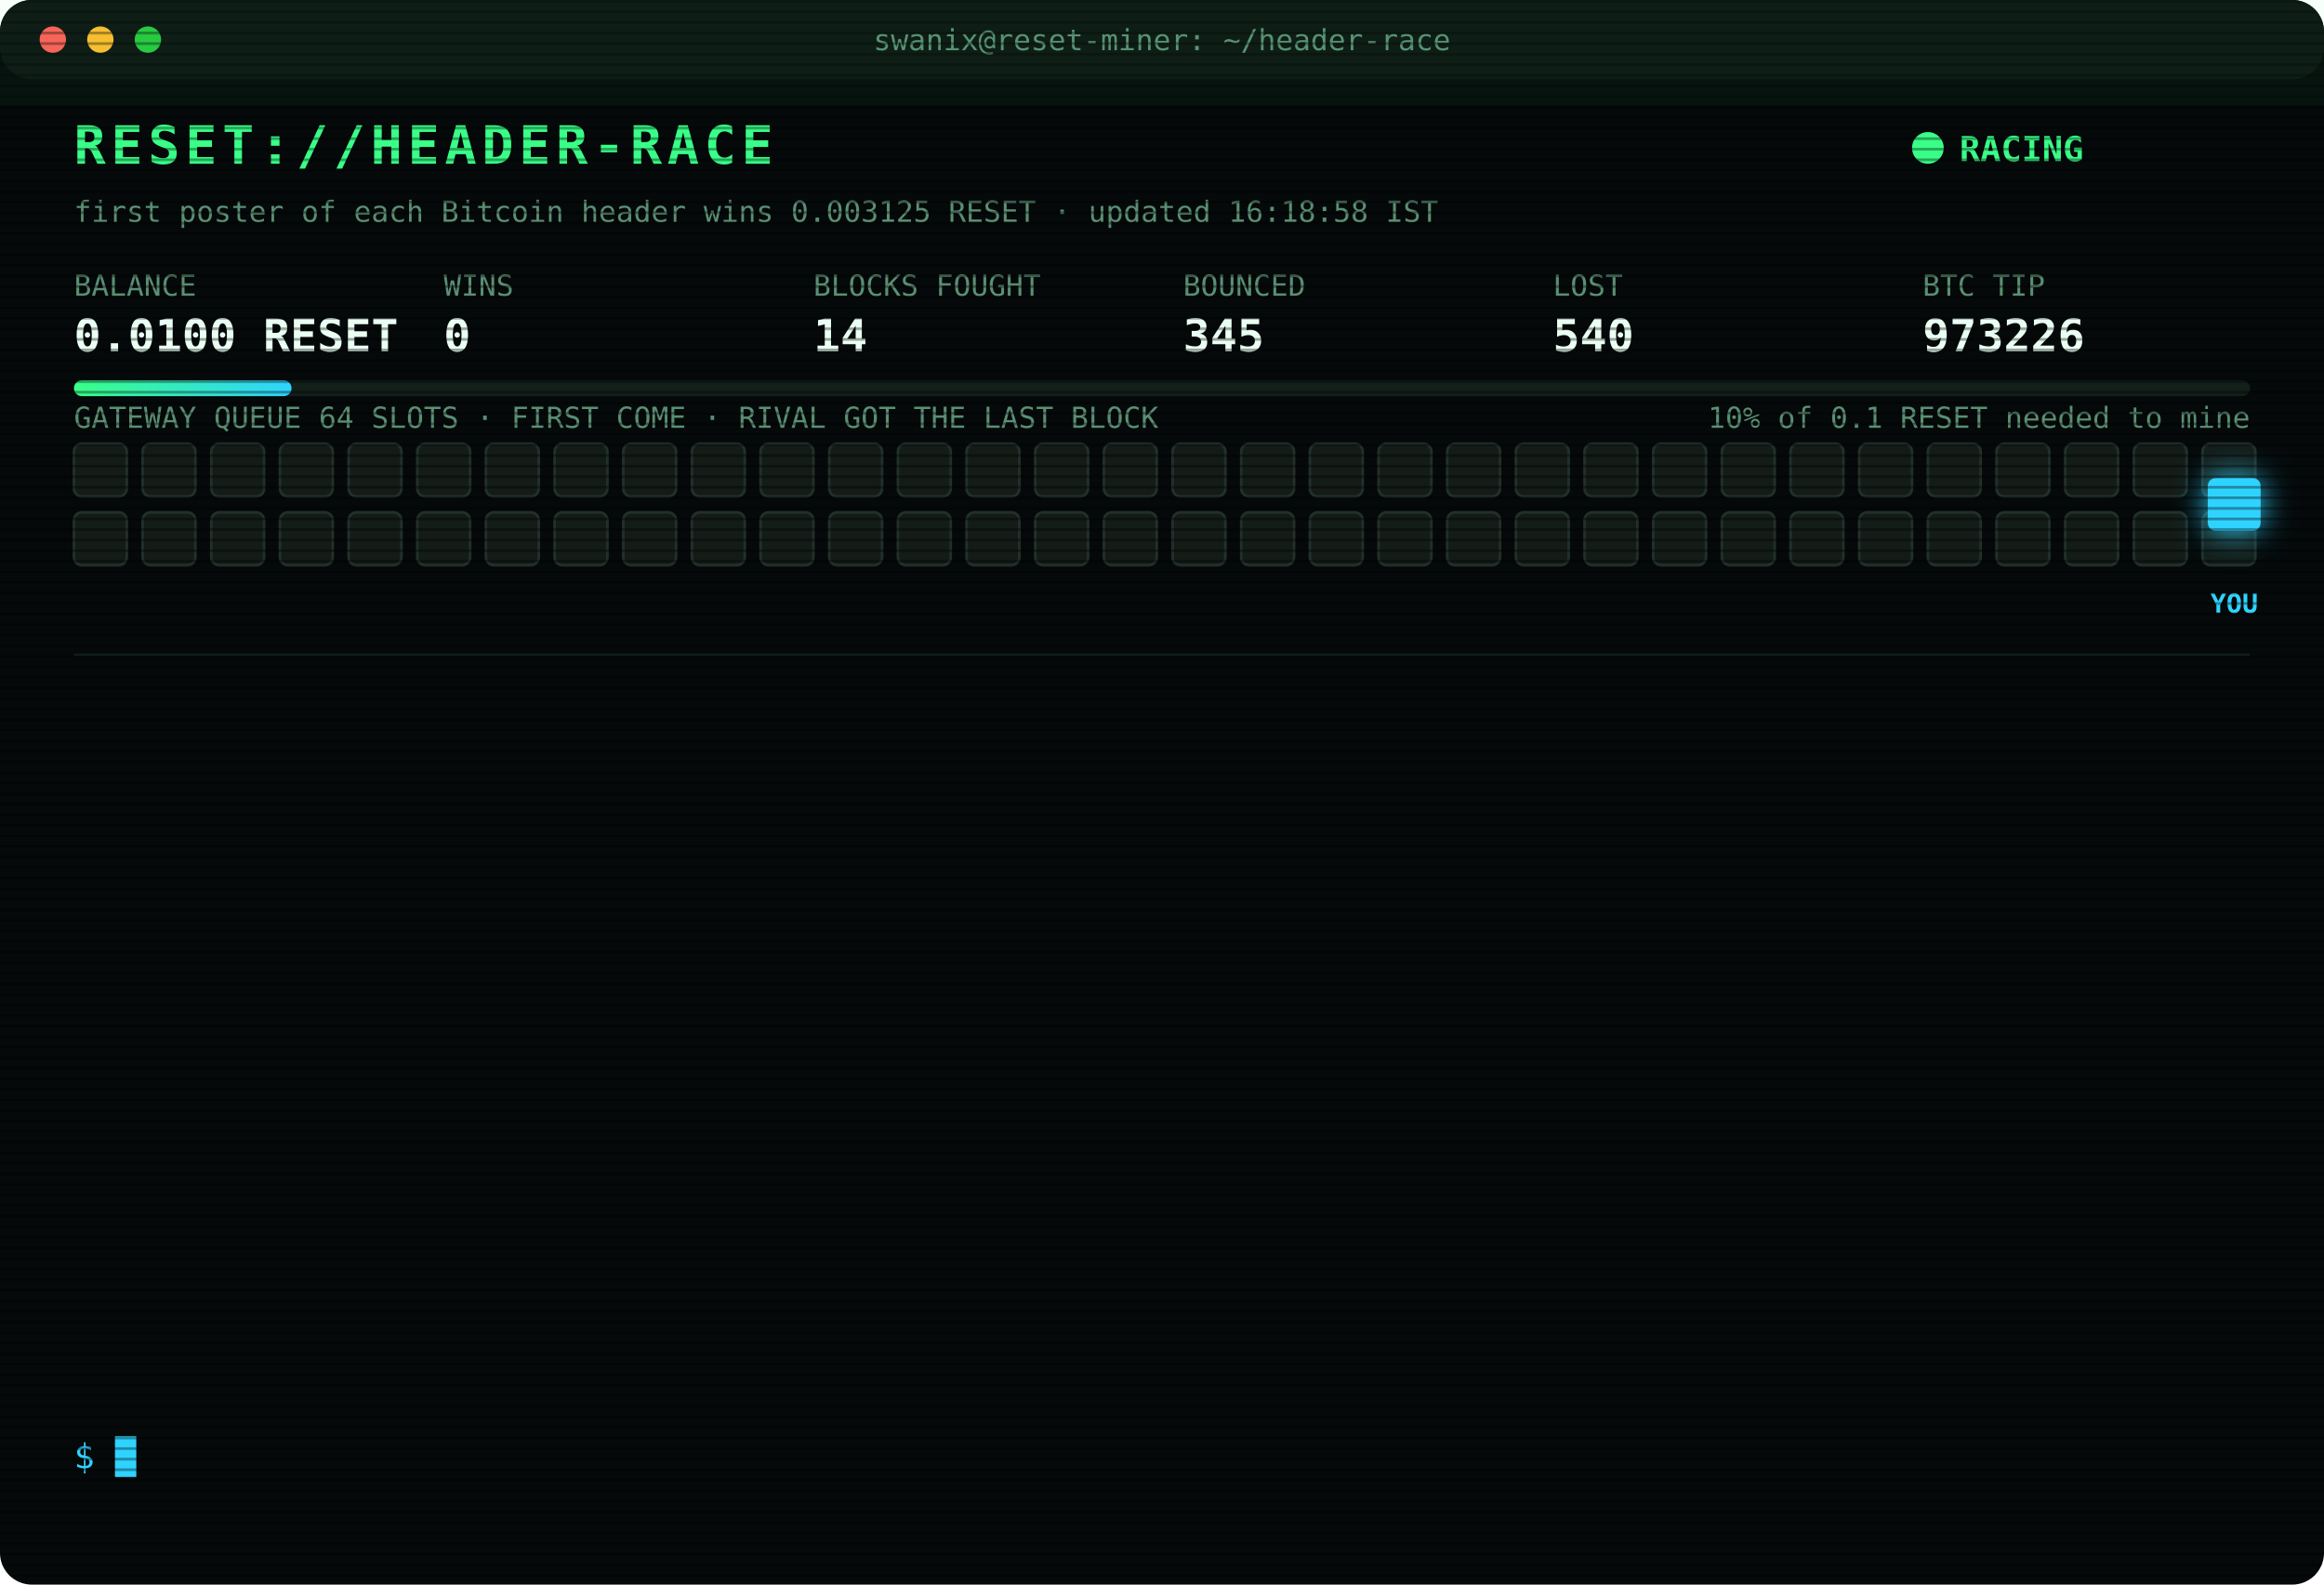
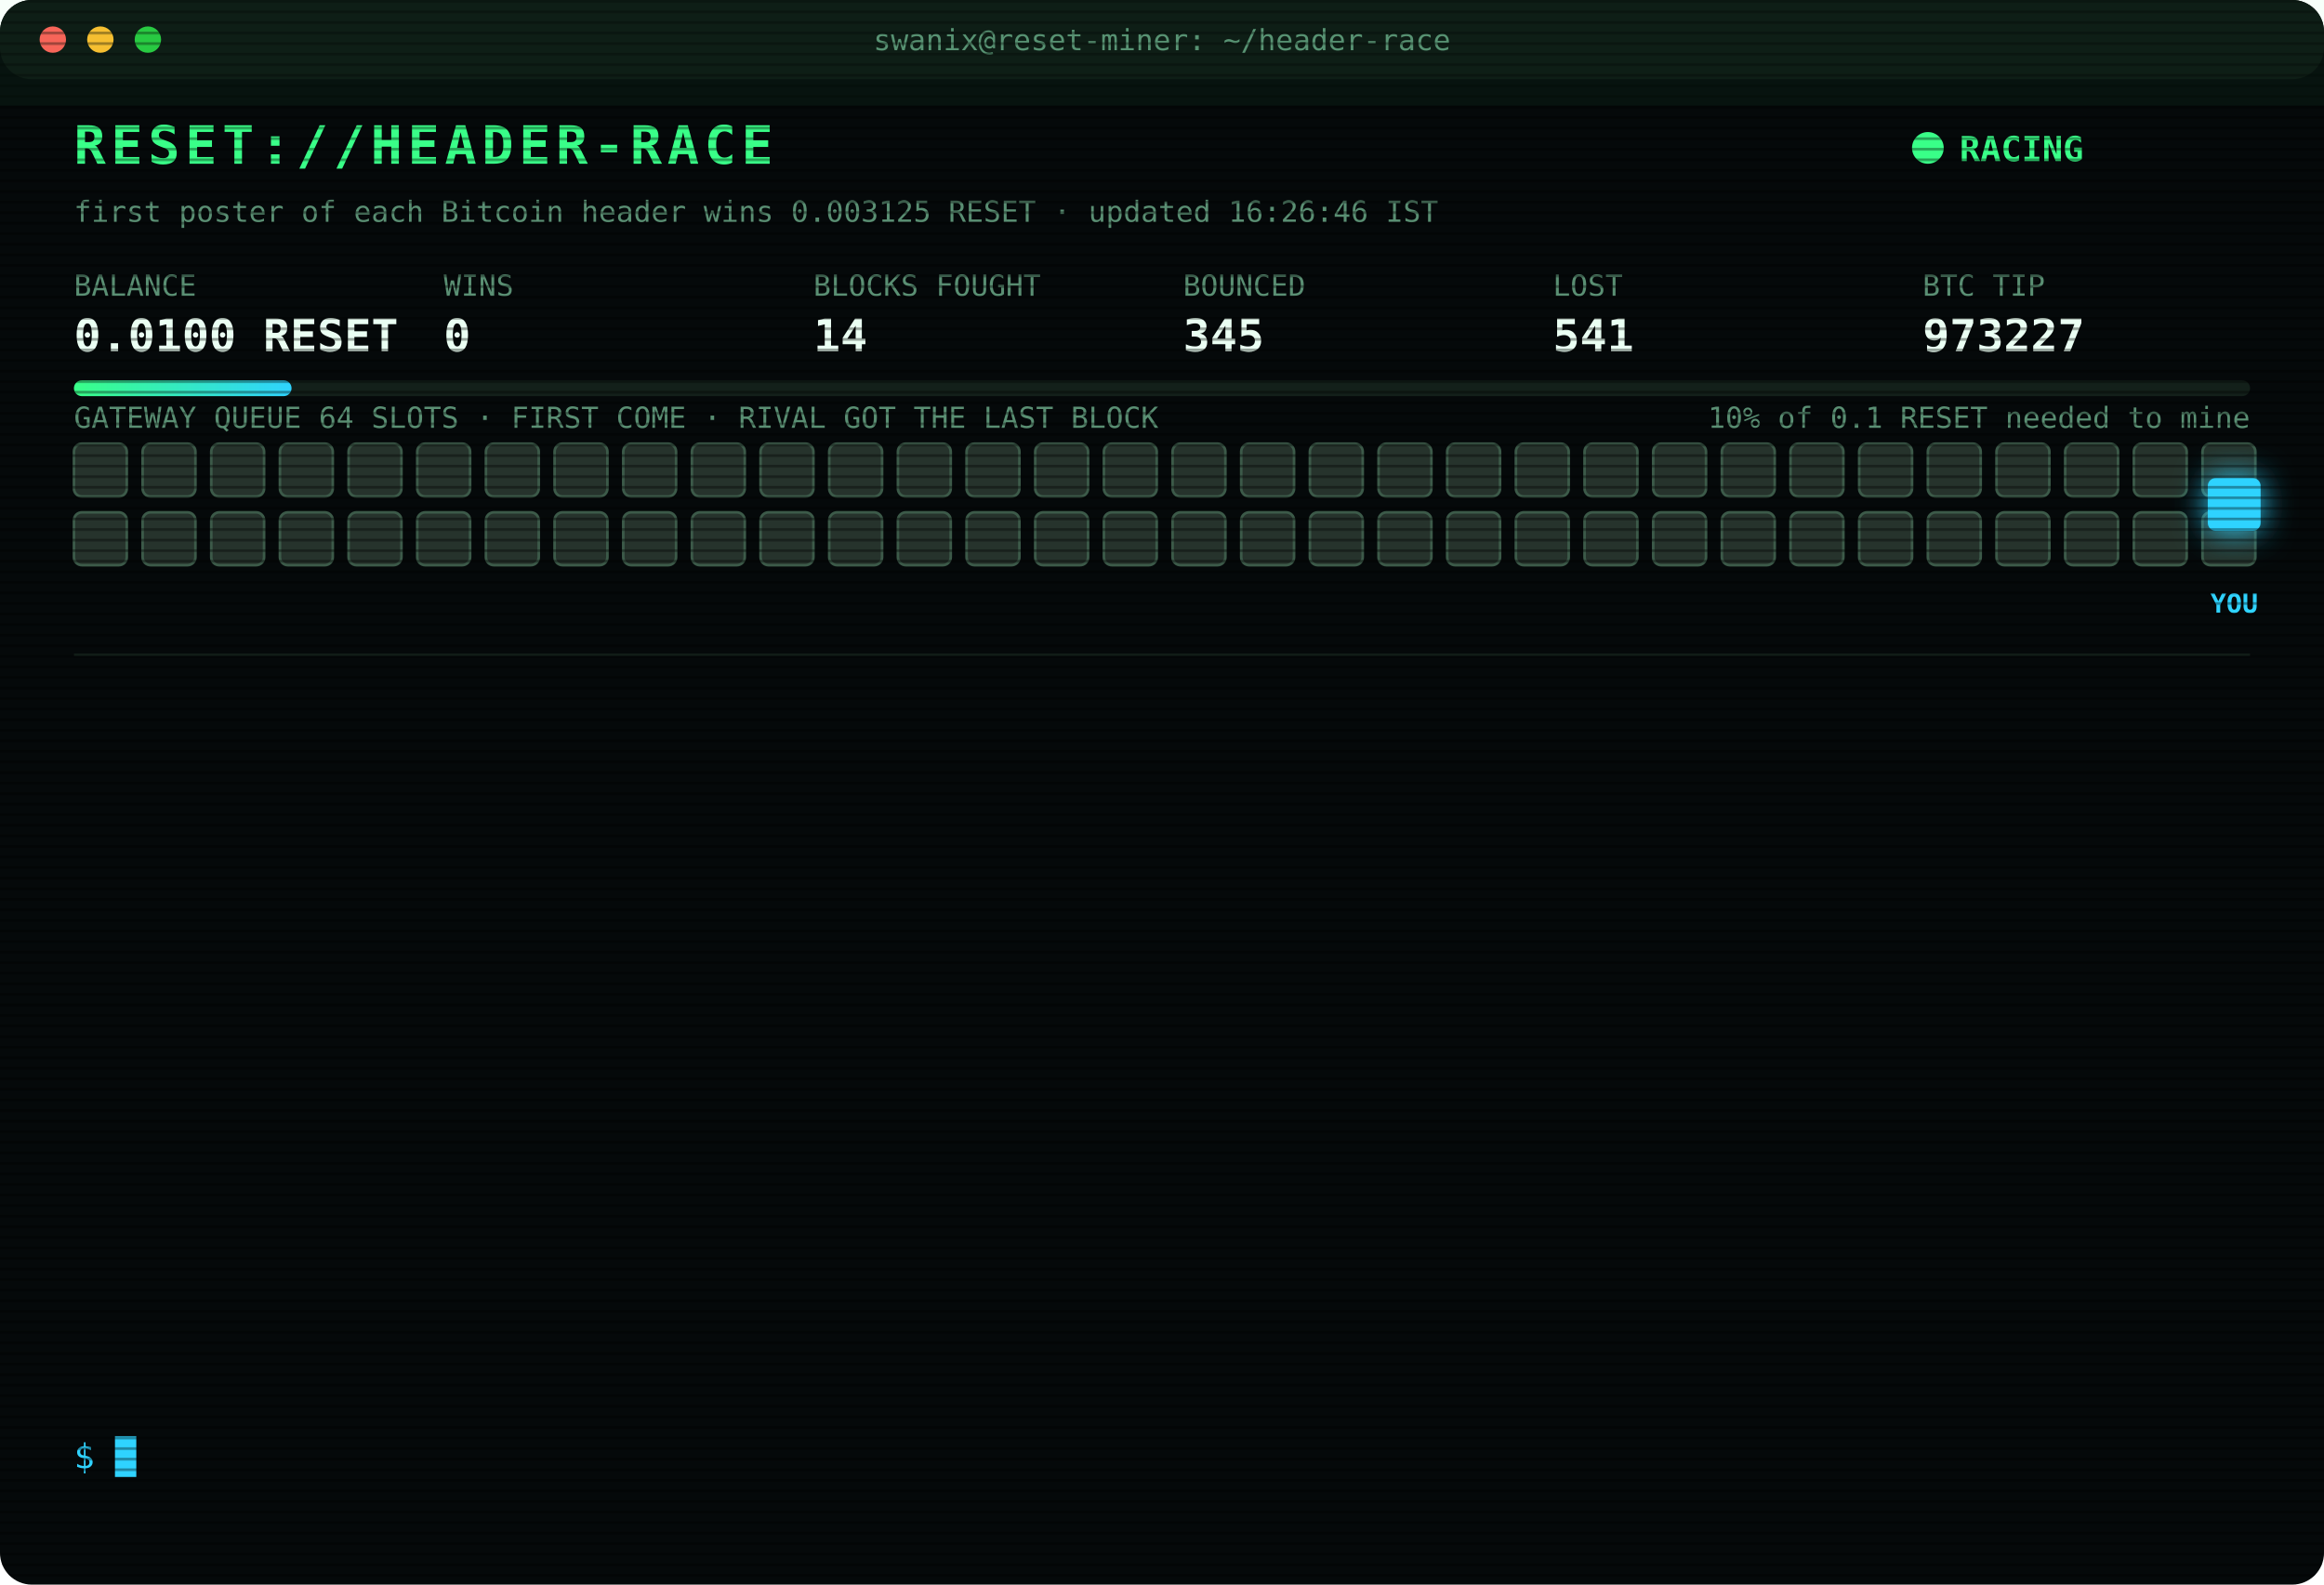
<svg xmlns="http://www.w3.org/2000/svg" width="880" height="600" viewBox="0 0 880 600" font-family="ui-monospace,SFMono-Regular,Menlo,Consolas,monospace">
  <style>
text{font-size:13px;fill:#7CFFB2}
.title{font-size:20px;font-weight:700;fill:#39FF88;letter-spacing:2px;animation:glitch 3s infinite steps(1)}
.sub{fill:#2fd3ff}.k{fill:#5a8f73;font-size:11px}.v{font-size:17px;font-weight:700;fill:#eafff3}
.ts{fill:#3f6b56}.boot{fill:#2fd3ff}.dim{fill:#5a8f73}.bad{fill:#ff4d6d}.warn{fill:#ffd23f}.mag{fill:#ff5cf0}.win{fill:#39FF88;font-weight:700}
.tag{font-size:10px;fill:#2fd3ff;font-weight:700}
.rival{fill:#26332c;stroke:#3c5a49;animation:jam 1.2s infinite alternate}
.idle{fill:#141c18;stroke:#22302a;animation:breathe 4s infinite}
.me{fill:#2fd3ff;filter:drop-shadow(0 0 6px #2fd3ff)}
.hover{animation:nudge 1.1s infinite ease-in-out}.bounce{animation:kick 1.4s infinite}
.ln{opacity:0;animation:in .4s forwards}
.cur{animation:blink 1s infinite steps(1)}
.scan{animation:scan 6s infinite linear}
.led{animation:blink 1.4s infinite}
@keyframes in{from{opacity:0;transform:translateX(-6px)}to{opacity:1;transform:none}}
@keyframes blink{50%{opacity:0}}
@keyframes jam{to{fill:#33463b}}
@keyframes breathe{50%{opacity:.4}}
@keyframes nudge{50%{transform:translateX(-10px)}}
@keyframes kick{0%,100%{transform:none}30%{transform:translateX(-14px)}55%{transform:translateX(10px) translateY(-6px)}}
@keyframes glitch{0%,92%{transform:none}93%{transform:translateX(2px);fill:#ff4d6d}95%{transform:translateX(-2px);fill:#2fd3ff}97%{transform:none}}
@keyframes scan{from{transform:translateY(-40px)}to{transform:translateY(600px)}}
</style>
  <defs>
    <pattern id="sl" width="4" height="4" patternUnits="userSpaceOnUse">
      <rect width="4" height="1" fill="#000" opacity=".35" />
    </pattern>
    <linearGradient id="bar">
      <stop offset="0" stop-color="#39FF88" />
      <stop offset="1" stop-color="#2fd3ff" />
    </linearGradient>
  </defs>
  <rect width="880" height="600" rx="12" fill="#05090a" />
  <rect width="880" height="30" rx="12" fill="#0d1512" />
  <circle cx="20" cy="15" r="5" fill="#ff5f57" />
  <circle cx="38" cy="15" r="5" fill="#febc2e" />
  <circle cx="56" cy="15" r="5" fill="#28c840" />
  <text x="440" y="19" text-anchor="middle" class="k">swanix@reset-miner: ~/header-race</text>
  <text x="28" y="62" class="title">RESET://HEADER-RACE</text>
  <circle class="led" cx="730" cy="56" r="6" fill="#39FF88" />
  <text x="742" y="61" class="win">RACING</text>
-   <text x="28" y="84" class="k">first poster of each Bitcoin header wins 0.003125 RESET · updated 16:18:58 IST</text>
+   <text x="28" y="84" class="k">first poster of each Bitcoin header wins 0.003125 RESET · updated 16:26:46 IST</text>
  <text x="28" y="112" class="k">BALANCE</text>
  <text x="28" y="133" class="v">0.0100 RESET</text>
  <text x="168" y="112" class="k">WINS</text>
  <text x="168" y="133" class="v">0</text>
  <text x="308" y="112" class="k">BLOCKS FOUGHT</text>
  <text x="308" y="133" class="v">14</text>
  <text x="448" y="112" class="k">BOUNCED</text>
  <text x="448" y="133" class="v">345</text>
  <text x="588" y="112" class="k">LOST</text>
-   <text x="588" y="133" class="v">540</text>
+   <text x="588" y="133" class="v">541</text>
  <text x="728" y="112" class="k">BTC TIP</text>
-   <text x="728" y="133" class="v">973226</text>
+   <text x="728" y="133" class="v">973227</text>
  <rect x="28" y="144" width="824" height="6" rx="3" fill="#13201a" />
  <rect x="28" y="144" width="82.4" height="6" rx="3" fill="url(#bar)" />
  <text x="852" y="162" text-anchor="end" class="k">10% of 0.1 RESET needed to mine</text>
  <text x="28" y="162" class="k">GATEWAY QUEUE 64 SLOTS · FIRST COME · RIVAL GOT THE LAST BLOCK</text>
-   <rect class="idle" x="28" y="168" width="20" height="20" rx="3" style="animation-delay:0.00s" />
-   <rect class="idle" x="54" y="168" width="20" height="20" rx="3" style="animation-delay:0.05s" />
-   <rect class="idle" x="80" y="168" width="20" height="20" rx="3" style="animation-delay:0.10s" />
-   <rect class="idle" x="106" y="168" width="20" height="20" rx="3" style="animation-delay:0.15s" />
-   <rect class="idle" x="132" y="168" width="20" height="20" rx="3" style="animation-delay:0.20s" />
-   <rect class="idle" x="158" y="168" width="20" height="20" rx="3" style="animation-delay:0.25s" />
-   <rect class="idle" x="184" y="168" width="20" height="20" rx="3" style="animation-delay:0.30s" />
-   <rect class="idle" x="210" y="168" width="20" height="20" rx="3" style="animation-delay:0.35s" />
-   <rect class="idle" x="236" y="168" width="20" height="20" rx="3" style="animation-delay:0.40s" />
-   <rect class="idle" x="262" y="168" width="20" height="20" rx="3" style="animation-delay:0.45s" />
-   <rect class="idle" x="288" y="168" width="20" height="20" rx="3" style="animation-delay:0.50s" />
-   <rect class="idle" x="314" y="168" width="20" height="20" rx="3" style="animation-delay:0.55s" />
-   <rect class="idle" x="340" y="168" width="20" height="20" rx="3" style="animation-delay:0.60s" />
-   <rect class="idle" x="366" y="168" width="20" height="20" rx="3" style="animation-delay:0.65s" />
-   <rect class="idle" x="392" y="168" width="20" height="20" rx="3" style="animation-delay:0.70s" />
-   <rect class="idle" x="418" y="168" width="20" height="20" rx="3" style="animation-delay:0.75s" />
-   <rect class="idle" x="444" y="168" width="20" height="20" rx="3" style="animation-delay:0.80s" />
-   <rect class="idle" x="470" y="168" width="20" height="20" rx="3" style="animation-delay:0.85s" />
-   <rect class="idle" x="496" y="168" width="20" height="20" rx="3" style="animation-delay:0.90s" />
-   <rect class="idle" x="522" y="168" width="20" height="20" rx="3" style="animation-delay:0.95s" />
-   <rect class="idle" x="548" y="168" width="20" height="20" rx="3" style="animation-delay:1.00s" />
-   <rect class="idle" x="574" y="168" width="20" height="20" rx="3" style="animation-delay:1.05s" />
-   <rect class="idle" x="600" y="168" width="20" height="20" rx="3" style="animation-delay:1.10s" />
-   <rect class="idle" x="626" y="168" width="20" height="20" rx="3" style="animation-delay:1.15s" />
-   <rect class="idle" x="652" y="168" width="20" height="20" rx="3" style="animation-delay:1.20s" />
-   <rect class="idle" x="678" y="168" width="20" height="20" rx="3" style="animation-delay:1.25s" />
-   <rect class="idle" x="704" y="168" width="20" height="20" rx="3" style="animation-delay:1.30s" />
-   <rect class="idle" x="730" y="168" width="20" height="20" rx="3" style="animation-delay:1.35s" />
-   <rect class="idle" x="756" y="168" width="20" height="20" rx="3" style="animation-delay:1.40s" />
-   <rect class="idle" x="782" y="168" width="20" height="20" rx="3" style="animation-delay:1.45s" />
-   <rect class="idle" x="808" y="168" width="20" height="20" rx="3" style="animation-delay:1.50s" />
-   <rect class="idle" x="834" y="168" width="20" height="20" rx="3" style="animation-delay:1.55s" />
-   <rect class="idle" x="28" y="194" width="20" height="20" rx="3" style="animation-delay:1.60s" />
-   <rect class="idle" x="54" y="194" width="20" height="20" rx="3" style="animation-delay:1.65s" />
-   <rect class="idle" x="80" y="194" width="20" height="20" rx="3" style="animation-delay:1.70s" />
-   <rect class="idle" x="106" y="194" width="20" height="20" rx="3" style="animation-delay:1.75s" />
-   <rect class="idle" x="132" y="194" width="20" height="20" rx="3" style="animation-delay:1.80s" />
-   <rect class="idle" x="158" y="194" width="20" height="20" rx="3" style="animation-delay:1.85s" />
-   <rect class="idle" x="184" y="194" width="20" height="20" rx="3" style="animation-delay:1.90s" />
-   <rect class="idle" x="210" y="194" width="20" height="20" rx="3" style="animation-delay:1.95s" />
-   <rect class="idle" x="236" y="194" width="20" height="20" rx="3" style="animation-delay:2.00s" />
-   <rect class="idle" x="262" y="194" width="20" height="20" rx="3" style="animation-delay:2.05s" />
-   <rect class="idle" x="288" y="194" width="20" height="20" rx="3" style="animation-delay:2.10s" />
-   <rect class="idle" x="314" y="194" width="20" height="20" rx="3" style="animation-delay:2.15s" />
-   <rect class="idle" x="340" y="194" width="20" height="20" rx="3" style="animation-delay:2.20s" />
-   <rect class="idle" x="366" y="194" width="20" height="20" rx="3" style="animation-delay:2.25s" />
-   <rect class="idle" x="392" y="194" width="20" height="20" rx="3" style="animation-delay:2.30s" />
-   <rect class="idle" x="418" y="194" width="20" height="20" rx="3" style="animation-delay:2.35s" />
-   <rect class="idle" x="444" y="194" width="20" height="20" rx="3" style="animation-delay:2.40s" />
-   <rect class="idle" x="470" y="194" width="20" height="20" rx="3" style="animation-delay:2.45s" />
-   <rect class="idle" x="496" y="194" width="20" height="20" rx="3" style="animation-delay:2.50s" />
-   <rect class="idle" x="522" y="194" width="20" height="20" rx="3" style="animation-delay:2.55s" />
-   <rect class="idle" x="548" y="194" width="20" height="20" rx="3" style="animation-delay:2.60s" />
-   <rect class="idle" x="574" y="194" width="20" height="20" rx="3" style="animation-delay:2.65s" />
-   <rect class="idle" x="600" y="194" width="20" height="20" rx="3" style="animation-delay:2.70s" />
-   <rect class="idle" x="626" y="194" width="20" height="20" rx="3" style="animation-delay:2.75s" />
-   <rect class="idle" x="652" y="194" width="20" height="20" rx="3" style="animation-delay:2.80s" />
-   <rect class="idle" x="678" y="194" width="20" height="20" rx="3" style="animation-delay:2.85s" />
-   <rect class="idle" x="704" y="194" width="20" height="20" rx="3" style="animation-delay:2.90s" />
-   <rect class="idle" x="730" y="194" width="20" height="20" rx="3" style="animation-delay:2.95s" />
-   <rect class="idle" x="756" y="194" width="20" height="20" rx="3" style="animation-delay:3.00s" />
-   <rect class="idle" x="782" y="194" width="20" height="20" rx="3" style="animation-delay:3.05s" />
-   <rect class="idle" x="808" y="194" width="20" height="20" rx="3" style="animation-delay:3.10s" />
-   <rect class="idle" x="834" y="194" width="20" height="20" rx="3" style="animation-delay:3.15s" />
+   <rect class="rival" x="28" y="168" width="20" height="20" rx="3" style="animation-delay:0.00s" />
+   <rect class="rival" x="54" y="168" width="20" height="20" rx="3" style="animation-delay:0.05s" />
+   <rect class="rival" x="80" y="168" width="20" height="20" rx="3" style="animation-delay:0.10s" />
+   <rect class="rival" x="106" y="168" width="20" height="20" rx="3" style="animation-delay:0.15s" />
+   <rect class="rival" x="132" y="168" width="20" height="20" rx="3" style="animation-delay:0.20s" />
+   <rect class="rival" x="158" y="168" width="20" height="20" rx="3" style="animation-delay:0.25s" />
+   <rect class="rival" x="184" y="168" width="20" height="20" rx="3" style="animation-delay:0.30s" />
+   <rect class="rival" x="210" y="168" width="20" height="20" rx="3" style="animation-delay:0.35s" />
+   <rect class="rival" x="236" y="168" width="20" height="20" rx="3" style="animation-delay:0.40s" />
+   <rect class="rival" x="262" y="168" width="20" height="20" rx="3" style="animation-delay:0.45s" />
+   <rect class="rival" x="288" y="168" width="20" height="20" rx="3" style="animation-delay:0.50s" />
+   <rect class="rival" x="314" y="168" width="20" height="20" rx="3" style="animation-delay:0.55s" />
+   <rect class="rival" x="340" y="168" width="20" height="20" rx="3" style="animation-delay:0.60s" />
+   <rect class="rival" x="366" y="168" width="20" height="20" rx="3" style="animation-delay:0.65s" />
+   <rect class="rival" x="392" y="168" width="20" height="20" rx="3" style="animation-delay:0.70s" />
+   <rect class="rival" x="418" y="168" width="20" height="20" rx="3" style="animation-delay:0.75s" />
+   <rect class="rival" x="444" y="168" width="20" height="20" rx="3" style="animation-delay:0.80s" />
+   <rect class="rival" x="470" y="168" width="20" height="20" rx="3" style="animation-delay:0.85s" />
+   <rect class="rival" x="496" y="168" width="20" height="20" rx="3" style="animation-delay:0.90s" />
+   <rect class="rival" x="522" y="168" width="20" height="20" rx="3" style="animation-delay:0.95s" />
+   <rect class="rival" x="548" y="168" width="20" height="20" rx="3" style="animation-delay:1.00s" />
+   <rect class="rival" x="574" y="168" width="20" height="20" rx="3" style="animation-delay:1.05s" />
+   <rect class="rival" x="600" y="168" width="20" height="20" rx="3" style="animation-delay:1.10s" />
+   <rect class="rival" x="626" y="168" width="20" height="20" rx="3" style="animation-delay:1.15s" />
+   <rect class="rival" x="652" y="168" width="20" height="20" rx="3" style="animation-delay:1.20s" />
+   <rect class="rival" x="678" y="168" width="20" height="20" rx="3" style="animation-delay:1.25s" />
+   <rect class="rival" x="704" y="168" width="20" height="20" rx="3" style="animation-delay:1.30s" />
+   <rect class="rival" x="730" y="168" width="20" height="20" rx="3" style="animation-delay:1.35s" />
+   <rect class="rival" x="756" y="168" width="20" height="20" rx="3" style="animation-delay:1.40s" />
+   <rect class="rival" x="782" y="168" width="20" height="20" rx="3" style="animation-delay:1.45s" />
+   <rect class="rival" x="808" y="168" width="20" height="20" rx="3" style="animation-delay:1.50s" />
+   <rect class="rival" x="834" y="168" width="20" height="20" rx="3" style="animation-delay:1.55s" />
+   <rect class="rival" x="28" y="194" width="20" height="20" rx="3" style="animation-delay:1.60s" />
+   <rect class="rival" x="54" y="194" width="20" height="20" rx="3" style="animation-delay:1.65s" />
+   <rect class="rival" x="80" y="194" width="20" height="20" rx="3" style="animation-delay:1.70s" />
+   <rect class="rival" x="106" y="194" width="20" height="20" rx="3" style="animation-delay:1.75s" />
+   <rect class="rival" x="132" y="194" width="20" height="20" rx="3" style="animation-delay:1.80s" />
+   <rect class="rival" x="158" y="194" width="20" height="20" rx="3" style="animation-delay:1.85s" />
+   <rect class="rival" x="184" y="194" width="20" height="20" rx="3" style="animation-delay:1.90s" />
+   <rect class="rival" x="210" y="194" width="20" height="20" rx="3" style="animation-delay:1.95s" />
+   <rect class="rival" x="236" y="194" width="20" height="20" rx="3" style="animation-delay:2.00s" />
+   <rect class="rival" x="262" y="194" width="20" height="20" rx="3" style="animation-delay:2.05s" />
+   <rect class="rival" x="288" y="194" width="20" height="20" rx="3" style="animation-delay:2.10s" />
+   <rect class="rival" x="314" y="194" width="20" height="20" rx="3" style="animation-delay:2.15s" />
+   <rect class="rival" x="340" y="194" width="20" height="20" rx="3" style="animation-delay:2.20s" />
+   <rect class="rival" x="366" y="194" width="20" height="20" rx="3" style="animation-delay:2.25s" />
+   <rect class="rival" x="392" y="194" width="20" height="20" rx="3" style="animation-delay:2.30s" />
+   <rect class="rival" x="418" y="194" width="20" height="20" rx="3" style="animation-delay:2.35s" />
+   <rect class="rival" x="444" y="194" width="20" height="20" rx="3" style="animation-delay:2.40s" />
+   <rect class="rival" x="470" y="194" width="20" height="20" rx="3" style="animation-delay:2.45s" />
+   <rect class="rival" x="496" y="194" width="20" height="20" rx="3" style="animation-delay:2.50s" />
+   <rect class="rival" x="522" y="194" width="20" height="20" rx="3" style="animation-delay:2.55s" />
+   <rect class="rival" x="548" y="194" width="20" height="20" rx="3" style="animation-delay:2.60s" />
+   <rect class="rival" x="574" y="194" width="20" height="20" rx="3" style="animation-delay:2.65s" />
+   <rect class="rival" x="600" y="194" width="20" height="20" rx="3" style="animation-delay:2.70s" />
+   <rect class="rival" x="626" y="194" width="20" height="20" rx="3" style="animation-delay:2.75s" />
+   <rect class="rival" x="652" y="194" width="20" height="20" rx="3" style="animation-delay:2.80s" />
+   <rect class="rival" x="678" y="194" width="20" height="20" rx="3" style="animation-delay:2.85s" />
+   <rect class="rival" x="704" y="194" width="20" height="20" rx="3" style="animation-delay:2.90s" />
+   <rect class="rival" x="730" y="194" width="20" height="20" rx="3" style="animation-delay:2.95s" />
+   <rect class="rival" x="756" y="194" width="20" height="20" rx="3" style="animation-delay:3.00s" />
+   <rect class="rival" x="782" y="194" width="20" height="20" rx="3" style="animation-delay:3.05s" />
+   <rect class="rival" x="808" y="194" width="20" height="20" rx="3" style="animation-delay:3.10s" />
+   <rect class="rival" x="834" y="194" width="20" height="20" rx="3" style="animation-delay:3.15s" />
  <g class="hover">
    <rect class="me" x="836" y="181" width="20" height="20" rx="3" />
    <text class="tag" x="846" y="232" text-anchor="middle">YOU</text>
  </g>
  <line x1="28" x2="852" y1="248" y2="248" stroke="#13201a" />
  <g class="ln" style="animation-delay:0.40s">
-     <text x="28" y="270" class="ts">13:36:32</text>
-     <text x="104" y="270" class="bad">[LOST] #973213 taken by a rival miner</text>
+     <text x="28" y="270" class="ts">13:45:01</text>
+     <text x="104" y="270" class="bad">[LOST] #973214 taken by a rival miner</text>
  </g>
  <g class="ln" style="animation-delay:0.65s">
-     <text x="28" y="292" class="ts">13:45:01</text>
-     <text x="104" y="292" class="bad">[LOST] #973214 taken by a rival miner</text>
+     <text x="28" y="292" class="ts">14:04:21</text>
+     <text x="104" y="292" class="bad">[LOST] #973215 taken by a rival miner</text>
  </g>
  <g class="ln" style="animation-delay:0.90s">
-     <text x="28" y="314" class="ts">14:04:21</text>
-     <text x="104" y="314" class="bad">[LOST] #973215 taken by a rival miner</text>
+     <text x="28" y="314" class="ts">14:11:10</text>
+     <text x="104" y="314" class="bad">[LOST] #973216 taken by a rival miner</text>
  </g>
  <g class="ln" style="animation-delay:1.15s">
-     <text x="28" y="336" class="ts">14:11:10</text>
-     <text x="104" y="336" class="bad">[LOST] #973216 taken by a rival miner</text>
+     <text x="28" y="336" class="ts">14:32:47</text>
+     <text x="104" y="336" class="bad">[LOST] #973217 taken by a rival miner</text>
  </g>
  <g class="ln" style="animation-delay:1.40s">
-     <text x="28" y="358" class="ts">14:32:47</text>
-     <text x="104" y="358" class="bad">[LOST] #973217 taken by a rival miner</text>
+     <text x="28" y="358" class="ts">14:36:12</text>
+     <text x="104" y="358" class="bad">[LOST] #973218 taken by a rival miner</text>
  </g>
  <g class="ln" style="animation-delay:1.65s">
-     <text x="28" y="380" class="ts">14:36:12</text>
-     <text x="104" y="380" class="bad">[LOST] #973218 taken by a rival miner</text>
+     <text x="28" y="380" class="ts">14:59:29</text>
+     <text x="104" y="380" class="bad">[LOST] #973220 taken by a rival miner</text>
  </g>
  <g class="ln" style="animation-delay:1.90s">
-     <text x="28" y="402" class="ts">14:59:29</text>
-     <text x="104" y="402" class="bad">[LOST] #973220 taken by a rival miner</text>
+     <text x="28" y="402" class="ts">15:06:57</text>
+     <text x="104" y="402" class="bad">[LOST] #973221 taken by a rival miner</text>
  </g>
  <g class="ln" style="animation-delay:2.15s">
-     <text x="28" y="424" class="ts">15:06:57</text>
-     <text x="104" y="424" class="bad">[LOST] #973221 taken by a rival miner</text>
+     <text x="28" y="424" class="ts">15:08:28</text>
+     <text x="104" y="424" class="bad">[LOST] #973222 taken by a rival miner</text>
  </g>
  <g class="ln" style="animation-delay:2.40s">
-     <text x="28" y="446" class="ts">15:08:28</text>
-     <text x="104" y="446" class="bad">[LOST] #973222 taken by a rival miner</text>
+     <text x="28" y="446" class="ts">15:21:03</text>
+     <text x="104" y="446" class="bad">[LOST] #973223 taken by a rival miner</text>
  </g>
  <g class="ln" style="animation-delay:2.65s">
-     <text x="28" y="468" class="ts">15:21:03</text>
-     <text x="104" y="468" class="bad">[LOST] #973223 taken by a rival miner</text>
+     <text x="28" y="468" class="ts">15:44:53</text>
+     <text x="104" y="468" class="bad">[LOST] #973224 taken by a rival miner</text>
  </g>
  <g class="ln" style="animation-delay:2.90s">
-     <text x="28" y="490" class="ts">15:44:53</text>
-     <text x="104" y="490" class="bad">[LOST] #973224 taken by a rival miner</text>
+     <text x="28" y="490" class="ts">15:52:49</text>
+     <text x="104" y="490" class="bad">[LOST] #973225 taken by a rival miner</text>
  </g>
  <g class="ln" style="animation-delay:3.15s">
-     <text x="28" y="512" class="ts">15:52:49</text>
-     <text x="104" y="512" class="bad">[LOST] #973225 taken by a rival miner</text>
+     <text x="28" y="512" class="ts">16:18:58</text>
+     <text x="104" y="512" class="bad">[LOST] #973226 taken by a rival miner</text>
  </g>
  <g class="ln" style="animation-delay:3.40s">
-     <text x="28" y="534" class="ts">16:18:58</text>
-     <text x="104" y="534" class="bad">[LOST] #973226 taken by a rival miner</text>
+     <text x="28" y="534" class="ts">16:26:46</text>
+     <text x="104" y="534" class="bad">[LOST] #973227 taken by a rival miner</text>
  </g>
  <text x="28" y="556" class="sub">$ <tspan class="cur">█</tspan>
  </text>
  <rect width="880" height="600" rx="12" fill="url(#sl)" pointer-events="none" />
  <rect class="scan" width="880" height="40" fill="#39FF88" opacity=".04" />
</svg>
